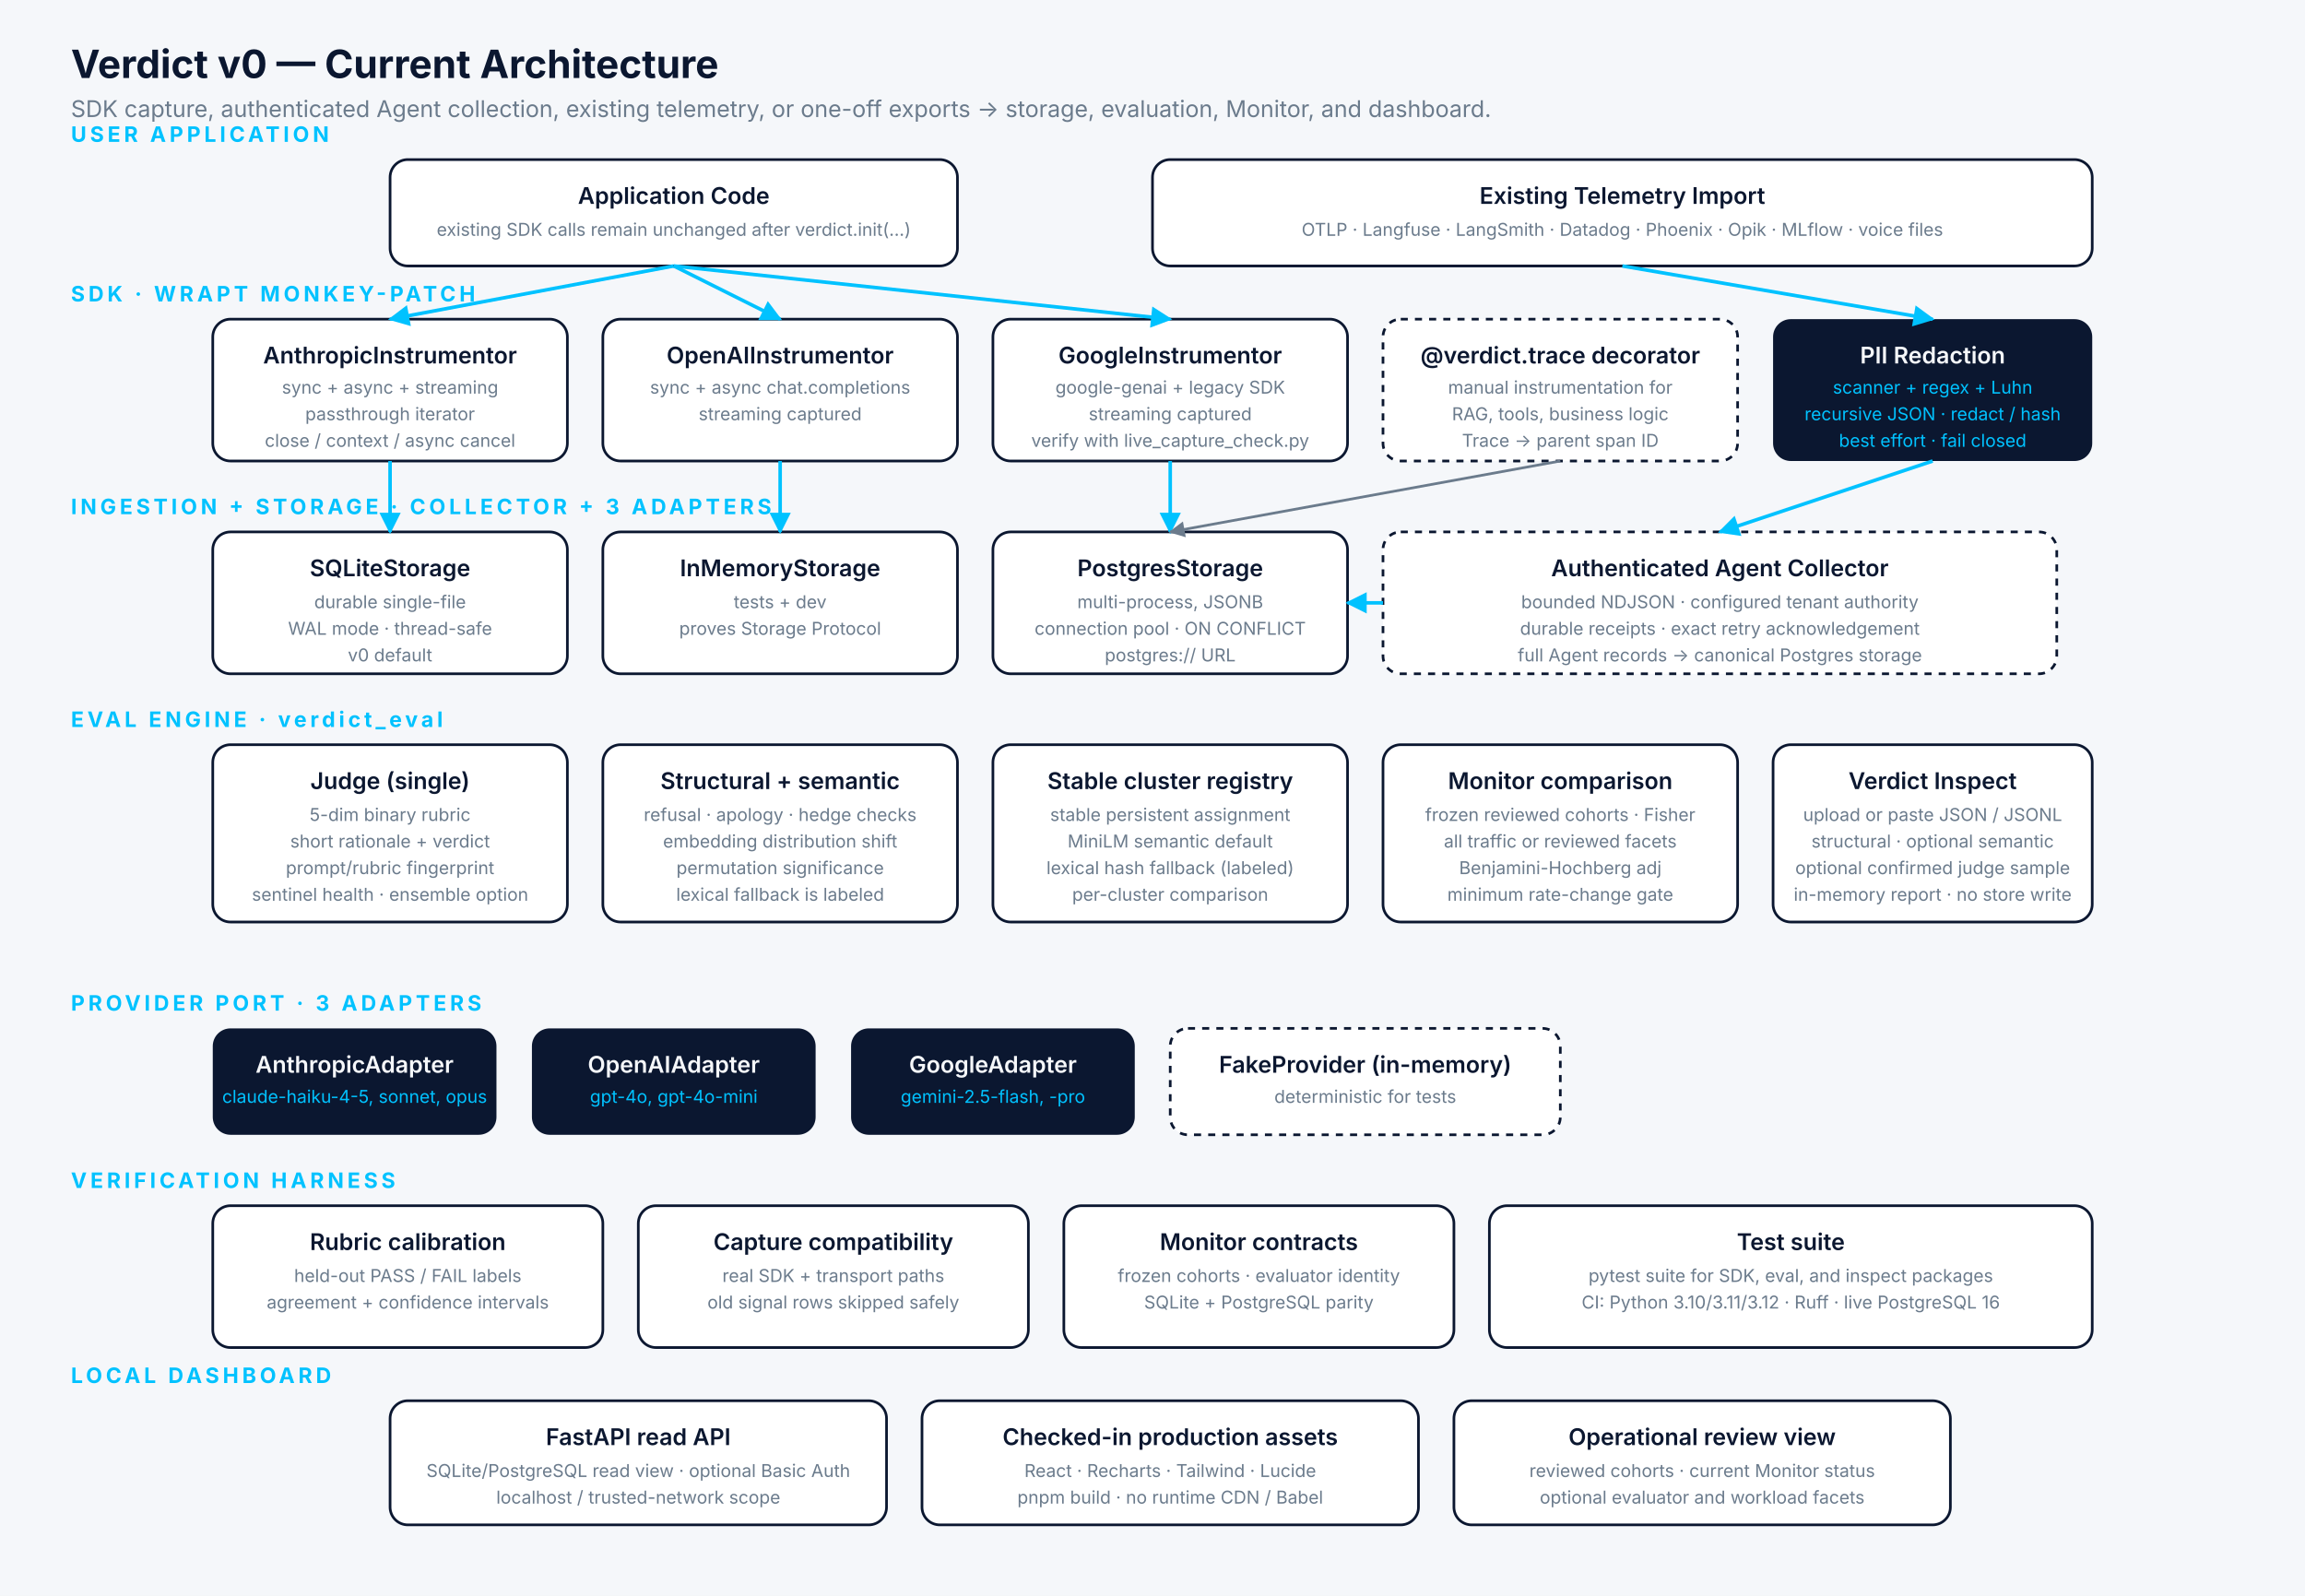
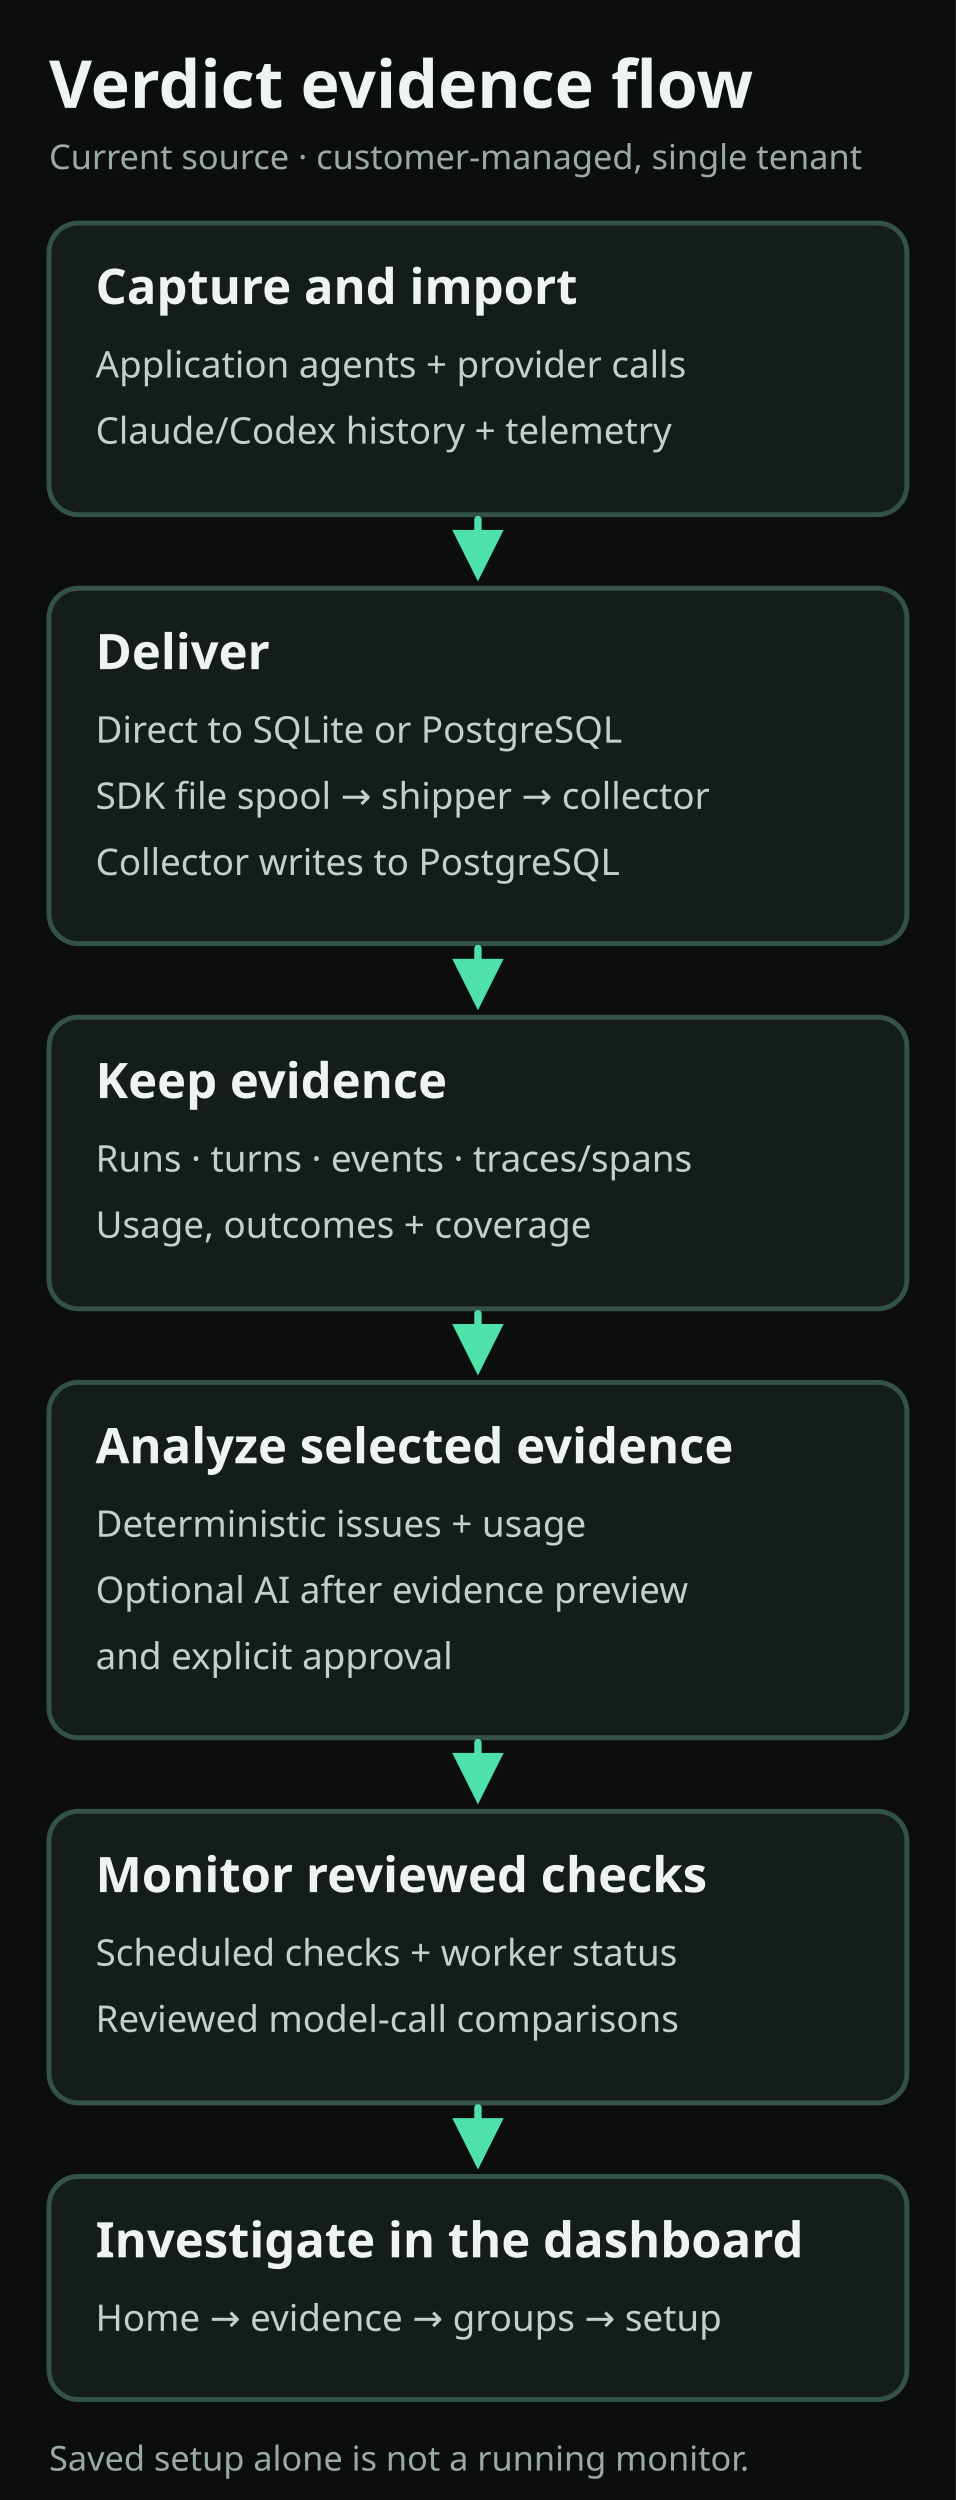
- <svg xmlns="http://www.w3.org/2000/svg" viewBox="0 0 1300 900" font-family="-apple-system, BlinkMacSystemFont, 'Inter', sans-serif">
+ <svg xmlns="http://www.w3.org/2000/svg" viewBox="0 0 390 1020" style="width:100%;max-width:720px;height:auto" role="img" aria-labelledby="title description">
  <defs>
    <style>
-       .title { font-size: 22px; font-weight: 700; fill: #0B1730; }
-       .subtitle { font-size: 13px; fill: #6B7B8C; }
-       .plane { font-size: 12px; font-weight: 700; fill: #00C2FF; letter-spacing: 2px; }
-       .node-title { font-size: 13px; font-weight: 600; fill: #0B1730; }
-       .node-sub { font-size: 10px; fill: #6B7B8C; }
-       .arrow { stroke: #6B7B8C; stroke-width: 1.5; fill: none; }
-       .arrow-cyan { stroke: #00C2FF; stroke-width: 2; fill: none; }
+       .heading { font: 700 27px system-ui, sans-serif; fill: #edf4f1; }
+       .subhead { font: 14px system-ui, sans-serif; fill: #9aaba4; }
+       .label { font: 700 20px system-ui, sans-serif; fill: #edf4f1; }
+       .detail { font: 15px system-ui, sans-serif; fill: #c3d1cb; }
+       .foot { font: 14px system-ui, sans-serif; fill: #9aaba4; }
+       .card { fill: #151d1a; stroke: #355247; stroke-width: 2; }
+       .arrow { stroke: #4ee1aa; stroke-width: 3; stroke-linecap: round; }
    </style>
-     <marker id="arrow" viewBox="0 0 10 10" refX="9" refY="5" markerWidth="6" markerHeight="6" orient="auto-start-reverse">
-       <path d="M 0 0 L 10 5 L 0 10 z" fill="#6B7B8C" />
-     </marker>
-     <marker id="arrow-cyan" viewBox="0 0 10 10" refX="9" refY="5" markerWidth="6" markerHeight="6" orient="auto-start-reverse">
-       <path d="M 0 0 L 10 5 L 0 10 z" fill="#00C2FF" />
+     <marker id="tip" viewBox="0 0 10 10" refX="8" refY="5" markerWidth="7" markerHeight="7" orient="auto">
+       <path d="M 0 0 L 10 5 L 0 10 Z" fill="#4ee1aa" />
    </marker>
  </defs>
-   <rect width="1300" height="900" fill="#F5F7FA" />
-   <text x="40" y="44" class="title">Verdict v0 — Current Architecture</text>
-   <text x="40" y="66" class="subtitle">SDK capture, authenticated Agent collection, existing telemetry, or one-off exports → storage, evaluation, Monitor, and dashboard.</text>
-   <text x="40" y="80" class="plane">USER APPLICATION</text>
-   <rect x="220" y="90" width="320" height="60" rx="10" fill="#FFFFFF" stroke="#0B1730" stroke-width="1.5" />
-   <text x="380" y="115" class="node-title" text-anchor="middle">Application Code</text>
-   <text x="380" y="133" class="node-sub" text-anchor="middle">existing SDK calls remain unchanged after verdict.init(...)</text>
-   <rect x="650" y="90" width="530" height="60" rx="10" fill="#FFFFFF" stroke="#0B1730" stroke-width="1.5" />
-   <text x="915" y="115" class="node-title" text-anchor="middle">Existing Telemetry Import</text>
-   <text x="915" y="133" class="node-sub" text-anchor="middle">OTLP · Langfuse · LangSmith · Datadog · Phoenix · Opik · MLflow · voice files</text>
-   <text x="40" y="170" class="plane">SDK · WRAPT MONKEY-PATCH</text>
-   <rect x="120" y="180" width="200" height="80" rx="10" fill="#FFFFFF" stroke="#0B1730" stroke-width="1.5" />
-   <text x="220" y="205" class="node-title" text-anchor="middle">AnthropicInstrumentor</text>
-   <text x="220" y="222" class="node-sub" text-anchor="middle">sync + async + streaming</text>
-   <text x="220" y="237" class="node-sub" text-anchor="middle">passthrough iterator</text>
-   <text x="220" y="252" class="node-sub" text-anchor="middle">close / context / async cancel</text>
-   <rect x="340" y="180" width="200" height="80" rx="10" fill="#FFFFFF" stroke="#0B1730" stroke-width="1.5" />
-   <text x="440" y="205" class="node-title" text-anchor="middle">OpenAIInstrumentor</text>
-   <text x="440" y="222" class="node-sub" text-anchor="middle">sync + async chat.completions</text>
-   <text x="440" y="237" class="node-sub" text-anchor="middle">streaming captured</text>
-   <rect x="560" y="180" width="200" height="80" rx="10" fill="#FFFFFF" stroke="#0B1730" stroke-width="1.5" />
-   <text x="660" y="205" class="node-title" text-anchor="middle">GoogleInstrumentor</text>
-   <text x="660" y="222" class="node-sub" text-anchor="middle">google-genai + legacy SDK</text>
-   <text x="660" y="237" class="node-sub" text-anchor="middle">streaming captured</text>
-   <text x="660" y="252" class="node-sub" text-anchor="middle">verify with live_capture_check.py</text>
-   <rect x="780" y="180" width="200" height="80" rx="10" fill="#FFFFFF" stroke="#0B1730" stroke-width="1.5" stroke-dasharray="4 4" />
-   <text x="880" y="205" class="node-title" text-anchor="middle">@verdict.trace decorator</text>
-   <text x="880" y="222" class="node-sub" text-anchor="middle">manual instrumentation for</text>
-   <text x="880" y="237" class="node-sub" text-anchor="middle">RAG, tools, business logic</text>
-   <text x="880" y="252" class="node-sub" text-anchor="middle">Trace → parent span ID</text>
-   <rect x="1000" y="180" width="180" height="80" rx="10" fill="#0B1730" />
-   <text x="1090" y="205" class="node-title" text-anchor="middle" style="fill:#F5F7FA">PII Redaction</text>
-   <text x="1090" y="222" class="node-sub" text-anchor="middle" style="fill:#00C2FF">scanner + regex + Luhn</text>
-   <text x="1090" y="237" class="node-sub" text-anchor="middle" style="fill:#00C2FF">recursive JSON · redact / hash</text>
-   <text x="1090" y="252" class="node-sub" text-anchor="middle" style="fill:#00C2FF">best effort · fail closed</text>
-   <line x1="380" y1="150" x2="220" y2="180" class="arrow-cyan" marker-end="url(#arrow-cyan)" />
-   <line x1="380" y1="150" x2="440" y2="180" class="arrow-cyan" marker-end="url(#arrow-cyan)" />
-   <line x1="380" y1="150" x2="660" y2="180" class="arrow-cyan" marker-end="url(#arrow-cyan)" />
-   <line x1="915" y1="150" x2="1090" y2="180" class="arrow-cyan" marker-end="url(#arrow-cyan)" />
-   <text x="40" y="290" class="plane">INGESTION + STORAGE · COLLECTOR + 3 ADAPTERS</text>
-   <rect x="120" y="300" width="200" height="80" rx="10" fill="#FFFFFF" stroke="#0B1730" stroke-width="1.5" />
-   <text x="220" y="325" class="node-title" text-anchor="middle">SQLiteStorage</text>
-   <text x="220" y="343" class="node-sub" text-anchor="middle">durable single-file</text>
-   <text x="220" y="358" class="node-sub" text-anchor="middle">WAL mode · thread-safe</text>
-   <text x="220" y="373" class="node-sub" text-anchor="middle">v0 default</text>
-   <rect x="340" y="300" width="200" height="80" rx="10" fill="#FFFFFF" stroke="#0B1730" stroke-width="1.5" />
-   <text x="440" y="325" class="node-title" text-anchor="middle">InMemoryStorage</text>
-   <text x="440" y="343" class="node-sub" text-anchor="middle">tests + dev</text>
-   <text x="440" y="358" class="node-sub" text-anchor="middle">proves Storage Protocol</text>
-   <rect x="560" y="300" width="200" height="80" rx="10" fill="#FFFFFF" stroke="#0B1730" stroke-width="1.5" />
-   <text x="660" y="325" class="node-title" text-anchor="middle">PostgresStorage</text>
-   <text x="660" y="343" class="node-sub" text-anchor="middle">multi-process, JSONB</text>
-   <text x="660" y="358" class="node-sub" text-anchor="middle">connection pool · ON CONFLICT</text>
-   <text x="660" y="373" class="node-sub" text-anchor="middle">postgres:// URL</text>
-   <rect x="780" y="300" width="380" height="80" rx="10" fill="#FFFFFF" stroke="#0B1730" stroke-width="1.5" stroke-dasharray="4 4" />
-   <text x="970" y="325" class="node-title" text-anchor="middle">Authenticated Agent Collector</text>
-   <text x="970" y="343" class="node-sub" text-anchor="middle">bounded NDJSON · configured tenant authority</text>
-   <text x="970" y="358" class="node-sub" text-anchor="middle">durable receipts · exact retry acknowledgement</text>
-   <text x="970" y="373" class="node-sub" text-anchor="middle">full Agent records → canonical Postgres storage</text>
-   <line x1="220" y1="260" x2="220" y2="300" class="arrow-cyan" marker-end="url(#arrow-cyan)" />
-   <line x1="440" y1="260" x2="440" y2="300" class="arrow-cyan" marker-end="url(#arrow-cyan)" />
-   <line x1="660" y1="260" x2="660" y2="300" class="arrow-cyan" marker-end="url(#arrow-cyan)" />
-   <line x1="880" y1="260" x2="660" y2="300" class="arrow" marker-end="url(#arrow)" />
-   <line x1="1090" y1="260" x2="970" y2="300" class="arrow-cyan" marker-end="url(#arrow-cyan)" />
-   <line x1="780" y1="340" x2="760" y2="340" class="arrow-cyan" marker-end="url(#arrow-cyan)" />
-   <text x="40" y="410" class="plane">EVAL ENGINE · verdict_eval</text>
-   <rect x="120" y="420" width="200" height="100" rx="10" fill="#FFFFFF" stroke="#0B1730" stroke-width="1.5" />
-   <text x="220" y="445" class="node-title" text-anchor="middle">Judge (single)</text>
-   <text x="220" y="463" class="node-sub" text-anchor="middle">5-dim binary rubric</text>
-   <text x="220" y="478" class="node-sub" text-anchor="middle">short rationale + verdict</text>
-   <text x="220" y="493" class="node-sub" text-anchor="middle">prompt/rubric fingerprint</text>
-   <text x="220" y="508" class="node-sub" text-anchor="middle">sentinel health · ensemble option</text>
-   <rect x="340" y="420" width="200" height="100" rx="10" fill="#FFFFFF" stroke="#0B1730" stroke-width="1.5" />
-   <text x="440" y="445" class="node-title" text-anchor="middle">Structural + semantic</text>
-   <text x="440" y="463" class="node-sub" text-anchor="middle">refusal · apology · hedge checks</text>
-   <text x="440" y="478" class="node-sub" text-anchor="middle">embedding distribution shift</text>
-   <text x="440" y="493" class="node-sub" text-anchor="middle">permutation significance</text>
-   <text x="440" y="508" class="node-sub" text-anchor="middle">lexical fallback is labeled</text>
-   <rect x="560" y="420" width="200" height="100" rx="10" fill="#FFFFFF" stroke="#0B1730" stroke-width="1.5" />
-   <text x="660" y="445" class="node-title" text-anchor="middle">Stable cluster registry</text>
-   <text x="660" y="463" class="node-sub" text-anchor="middle">stable persistent assignment</text>
-   <text x="660" y="478" class="node-sub" text-anchor="middle">MiniLM semantic default</text>
-   <text x="660" y="493" class="node-sub" text-anchor="middle">lexical hash fallback (labeled)</text>
-   <text x="660" y="508" class="node-sub" text-anchor="middle">per-cluster comparison</text>
-   <rect x="780" y="420" width="200" height="100" rx="10" fill="#FFFFFF" stroke="#0B1730" stroke-width="1.5" />
-   <text x="880" y="445" class="node-title" text-anchor="middle">Monitor comparison</text>
-   <text x="880" y="463" class="node-sub" text-anchor="middle">frozen reviewed cohorts · Fisher</text>
-   <text x="880" y="478" class="node-sub" text-anchor="middle">all traffic or reviewed facets</text>
-   <text x="880" y="493" class="node-sub" text-anchor="middle">Benjamini-Hochberg adj</text>
-   <text x="880" y="508" class="node-sub" text-anchor="middle">minimum rate-change gate</text>
-   <rect x="1000" y="420" width="180" height="100" rx="10" fill="#FFFFFF" stroke="#0B1730" stroke-width="1.5" />
-   <text x="1090" y="445" class="node-title" text-anchor="middle">Verdict Inspect</text>
-   <text x="1090" y="463" class="node-sub" text-anchor="middle">upload or paste JSON / JSONL</text>
-   <text x="1090" y="478" class="node-sub" text-anchor="middle">structural · optional semantic</text>
-   <text x="1090" y="493" class="node-sub" text-anchor="middle">optional confirmed judge sample</text>
-   <text x="1090" y="508" class="node-sub" text-anchor="middle">in-memory report · no store write</text>
-   <text x="40" y="570" class="plane">PROVIDER PORT · 3 ADAPTERS</text>
-   <rect x="120" y="580" width="160" height="60" rx="10" fill="#0B1730" />
-   <text x="200" y="605" class="node-title" text-anchor="middle" style="fill:#F5F7FA">AnthropicAdapter</text>
-   <text x="200" y="622" class="node-sub" text-anchor="middle" style="fill:#00C2FF">claude-haiku-4-5, sonnet, opus</text>
-   <rect x="300" y="580" width="160" height="60" rx="10" fill="#0B1730" />
-   <text x="380" y="605" class="node-title" text-anchor="middle" style="fill:#F5F7FA">OpenAIAdapter</text>
-   <text x="380" y="622" class="node-sub" text-anchor="middle" style="fill:#00C2FF">gpt-4o, gpt-4o-mini</text>
-   <rect x="480" y="580" width="160" height="60" rx="10" fill="#0B1730" />
-   <text x="560" y="605" class="node-title" text-anchor="middle" style="fill:#F5F7FA">GoogleAdapter</text>
-   <text x="560" y="622" class="node-sub" text-anchor="middle" style="fill:#00C2FF">gemini-2.5-flash, -pro</text>
-   <rect x="660" y="580" width="220" height="60" rx="10" fill="#FFFFFF" stroke="#0B1730" stroke-width="1.5" stroke-dasharray="4 4" />
-   <text x="770" y="605" class="node-title" text-anchor="middle">FakeProvider (in-memory)</text>
-   <text x="770" y="622" class="node-sub" text-anchor="middle">deterministic for tests</text>
-   <text x="40" y="670" class="plane">VERIFICATION HARNESS</text>
-   <rect x="120" y="680" width="220" height="80" rx="10" fill="#FFFFFF" stroke="#0B1730" stroke-width="1.5" />
-   <text x="230" y="705" class="node-title" text-anchor="middle">Rubric calibration</text>
-   <text x="230" y="723" class="node-sub" text-anchor="middle">held-out PASS / FAIL labels</text>
-   <text x="230" y="738" class="node-sub" text-anchor="middle">agreement + confidence intervals</text>
-   <rect x="360" y="680" width="220" height="80" rx="10" fill="#FFFFFF" stroke="#0B1730" stroke-width="1.5" />
-   <text x="470" y="705" class="node-title" text-anchor="middle">Capture compatibility</text>
-   <text x="470" y="723" class="node-sub" text-anchor="middle">real SDK + transport paths</text>
-   <text x="470" y="738" class="node-sub" text-anchor="middle">old signal rows skipped safely</text>
-   <rect x="600" y="680" width="220" height="80" rx="10" fill="#FFFFFF" stroke="#0B1730" stroke-width="1.5" />
-   <text x="710" y="705" class="node-title" text-anchor="middle">Monitor contracts</text>
-   <text x="710" y="723" class="node-sub" text-anchor="middle">frozen cohorts · evaluator identity</text>
-   <text x="710" y="738" class="node-sub" text-anchor="middle">SQLite + PostgreSQL parity</text>
-   <rect x="840" y="680" width="340" height="80" rx="10" fill="#FFFFFF" stroke="#0B1730" stroke-width="1.5" />
-   <text x="1010" y="705" class="node-title" text-anchor="middle">Test suite</text>
-   <text x="1010" y="723" class="node-sub" text-anchor="middle">pytest suite for SDK, eval, and inspect packages</text>
-   <text x="1010" y="738" class="node-sub" text-anchor="middle">CI: Python 3.10/3.11/3.12 · Ruff · live PostgreSQL 16</text>
-   <text x="40" y="780" class="plane">LOCAL DASHBOARD</text>
-   <rect x="220" y="790" width="280" height="70" rx="10" fill="#FFFFFF" stroke="#0B1730" stroke-width="1.5" />
-   <text x="360" y="815" class="node-title" text-anchor="middle">FastAPI read API</text>
-   <text x="360" y="833" class="node-sub" text-anchor="middle">SQLite/PostgreSQL read view · optional Basic Auth</text>
-   <text x="360" y="848" class="node-sub" text-anchor="middle">localhost / trusted-network scope</text>
-   <rect x="520" y="790" width="280" height="70" rx="10" fill="#FFFFFF" stroke="#0B1730" stroke-width="1.5" />
-   <text x="660" y="815" class="node-title" text-anchor="middle">Checked-in production assets</text>
-   <text x="660" y="833" class="node-sub" text-anchor="middle">React · Recharts · Tailwind · Lucide</text>
-   <text x="660" y="848" class="node-sub" text-anchor="middle">pnpm build · no runtime CDN / Babel</text>
-   <rect x="820" y="790" width="280" height="70" rx="10" fill="#FFFFFF" stroke="#0B1730" stroke-width="1.5" />
-   <text x="960" y="815" class="node-title" text-anchor="middle">Operational review view</text>
-   <text x="960" y="833" class="node-sub" text-anchor="middle">reviewed cohorts · current Monitor status</text>
-   <text x="960" y="848" class="node-sub" text-anchor="middle">optional evaluator and workload facets</text>
+   <rect width="390" height="1020" fill="#0b0e0d" />
+   <text x="20" y="44" class="heading">Verdict evidence flow</text>
+   <text x="20" y="69" class="subhead">Current source · customer-managed, single tenant</text>
+   <rect x="20" y="91" width="350" height="119" rx="12" class="card" />
+   <text x="39" y="124" class="label">Capture and import</text>
+   <text x="39" y="154" class="detail">Application agents + provider calls</text>
+   <text x="39" y="181" class="detail">Claude/Codex history + telemetry</text>
+   <line x1="195" y1="212" x2="195" y2="233" class="arrow" marker-end="url(#tip)" />
+   <rect x="20" y="240" width="350" height="145" rx="12" class="card" />
+   <text x="39" y="273" class="label">Deliver</text>
+   <text x="39" y="303" class="detail">Direct to SQLite or PostgreSQL</text>
+   <text x="39" y="330" class="detail">SDK file spool → shipper → collector</text>
+   <text x="39" y="357" class="detail">Collector writes to PostgreSQL</text>
+   <line x1="195" y1="387" x2="195" y2="408" class="arrow" marker-end="url(#tip)" />
+   <rect x="20" y="415" width="350" height="119" rx="12" class="card" />
+   <text x="39" y="448" class="label">Keep evidence</text>
+   <text x="39" y="478" class="detail">Runs · turns · events · traces/spans</text>
+   <text x="39" y="505" class="detail">Usage, outcomes + coverage</text>
+   <line x1="195" y1="536" x2="195" y2="557" class="arrow" marker-end="url(#tip)" />
+   <rect x="20" y="564" width="350" height="145" rx="12" class="card" />
+   <text x="39" y="597" class="label">Analyze selected evidence</text>
+   <text x="39" y="627" class="detail">Deterministic issues + usage</text>
+   <text x="39" y="654" class="detail">Optional AI after evidence preview</text>
+   <text x="39" y="681" class="detail">and explicit approval</text>
+   <line x1="195" y1="711" x2="195" y2="732" class="arrow" marker-end="url(#tip)" />
+   <rect x="20" y="739" width="350" height="119" rx="12" class="card" />
+   <text x="39" y="772" class="label">Monitor reviewed checks</text>
+   <text x="39" y="802" class="detail">Scheduled checks + worker status</text>
+   <text x="39" y="829" class="detail">Reviewed model-call comparisons</text>
+   <line x1="195" y1="860" x2="195" y2="881" class="arrow" marker-end="url(#tip)" />
+   <rect x="20" y="888" width="350" height="91" rx="12" class="card" />
+   <text x="39" y="921" class="label">Investigate in the dashboard</text>
+   <text x="39" y="951" class="detail">Home → evidence → groups → setup</text>
+   <text x="20" y="1008" class="foot">Saved setup alone is not a running monitor.</text>
</svg>
